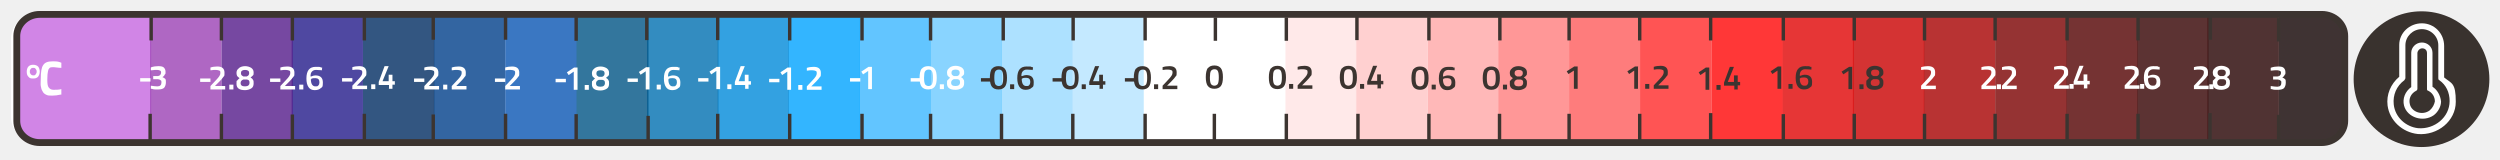
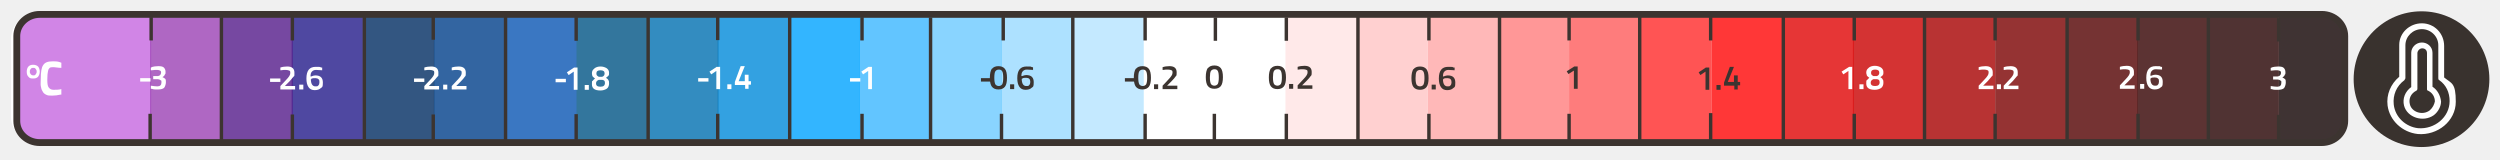
<svg xmlns="http://www.w3.org/2000/svg" id="Livello_1" version="1.1" height="46.4px" width="729.4px" viewBox="0 0 729.4 46.4">
  <defs>
    <style>
      .st0 {
        fill: #ffc4c4;
      }

      .st0, .st1, .st2, .st3, .st4, .st5, .st6, .st7, .st8, .st9, .st10, .st11, .st12, .st13, .st14, .st15, .st16, .st17, .st18, .st19, .st20, .st21, .st22, .st23, .st24, .st25, .st26, .st27, .st28, .st29, .st30, .st31 {
        isolation: isolate;
      }

      .st0, .st1, .st2, .st3, .st4, .st5, .st6, .st7, .st8, .st9, .st10, .st11, .st12, .st13, .st14, .st16, .st17, .st18, .st19, .st20, .st21, .st22, .st23, .st24, .st25, .st26, .st27, .st28, .st29, .st30, .st31 {
        opacity: .8;
      }

      .st1 {
        fill: #b5e4ff;
      }

      .st2 {
        fill: #a60000;
      }

      .st32 {
        fill: #3c3430;
      }

      .st3 {
        fill: #0f0000;
      }

      .st4 {
        fill: #99daff;
      }

      .st5 {
        fill: #006fb0;
      }

      .st33 {
        stroke-width: 2px;
      }

      .st33, .st34, .st35 {
        fill: none;
      }

      .st33, .st35 {
        stroke: #3c3430;
        stroke-miterlimit: 9.8;
      }

      .st6 {
        fill: #231a8a;
      }

      .st7 {
        fill: #300;
      }

      .st8 {
        fill: #520000;
      }

      .st36 {
        fill: #39322e;
      }

      .st37, .st27 {
        fill: #fff;
      }

      .st9 {
        fill: #0955b3;
      }

      .st10 {
        fill: #fe5b5b;
      }

      .st11 {
        fill: #6bc9ff;
      }

      .st12 {
        fill: #7a0000;
      }

      .st13 {
        fill: #ffa6a6;
      }

      .st14 {
        fill: #003e8a;
      }

      .st16 {
        fill: #ff7d7d;
      }

      .st17 {
        fill: #ffe3e3;
      }

      .st18 {
        fill: #0089d9;
      }

      .st19 {
        fill: #ff2929;
      }

      .st20 {
        fill: #c667e0;
      }

      .st21 {
        fill: #3bb7ff;
      }

      .st22 {
        fill: #005485;
      }

      .st23 {
        fill: #541a8a;
      }

      .st24 {
        fill: #ff0505;
      }

      .st25 {
        fill: #002c61;
      }

      .st26 {
        fill: #00a2ff;
      }

      .st28 {
        fill: #c90000;
      }

      .st29 {
        fill: #e00404;
      }

      .st30 {
        fill: #240000;
      }

      .st38 {
        clip-path: url(#clippath);
      }

      .st31 {
        fill: #9b41b4;
      }
    </style>
    <clipPath id="clippath">
      <path class="st34" d="M9.6,41c-4.2-.4-4.6-7.6-4.6-15.4-.4-7.6-.5-21.2,4.5-21.2l670.7.3c6,1.6,4.2,12.1,4.2,18.1s1.9,16.5-4.5,18.2H9.6Z" />
    </clipPath>
  </defs>
  <rect class="st37" x="3.2" y="3.8" width="680.5" height="37.9" rx="7.7" ry="7.7" />
  <g class="st38">
    <g>
      <rect class="st20" x="-13.6" y="-18.2" width="57.7" height="86.4" />
      <rect class="st3" x="664.9" y="-18.2" width="20.8" height="89.4" />
      <rect class="st30" x="644.1" y="-18.2" width="20.8" height="89.4" />
      <rect class="st7" x="623.5" y="-18.2" width="20.8" height="89.4" />
      <rect class="st8" x="602.8" y="-18.2" width="20.8" height="89.4" />
      <rect class="st12" x="582.1" y="-18.2" width="20.8" height="89.4" />
      <rect class="st2" x="561.3" y="-18.2" width="20.8" height="89.4" />
      <rect class="st28" x="540.6" y="-18.2" width="20.8" height="89.4" />
      <rect class="st29" x="520" y="-18.2" width="20.8" height="89.4" />
      <rect class="st24" x="499.3" y="-18.2" width="20.8" height="89.4" />
      <rect class="st19" x="478.5" y="-18.2" width="20.8" height="89.4" />
      <rect class="st10" x="457.8" y="-18.2" width="20.8" height="89.4" />
      <rect class="st16" x="437.1" y="-18.2" width="20.8" height="89.4" />
      <rect class="st13" x="416.5" y="-18.2" width="20.8" height="89.4" />
      <rect class="st0" x="395.6" y="-18.2" width="20.9" height="89.4" />
      <rect class="st17" x="375" y="-18.2" width="20.8" height="89.4" />
      <rect class="st27" x="354.2" y="-18.2" width="20.8" height="89.4" />
      <rect class="st27" x="333.6" y="-18.2" width="20.8" height="89.4" />
      <rect class="st1" x="312.8" y="-18.2" width="20.9" height="89.4" />
      <rect class="st4" x="292.1" y="-18.2" width="20.8" height="89.4" />
      <rect class="st11" x="271.5" y="-18.2" width="20.8" height="89.4" />
      <rect class="st21" x="250.8" y="-18.2" width="20.8" height="89.4" />
      <rect class="st26" x="230.1" y="-18.2" width="20.8" height="89.4" />
      <rect class="st18" x="209.4" y="-18.2" width="20.8" height="89.4" />
      <rect class="st5" x="188.8" y="-18.2" width="20.8" height="89.4" />
      <rect class="st22" x="168.1" y="-18.2" width="21.1" height="89.4" />
      <rect class="st9" x="147.4" y="-18.2" width="20.8" height="89.4" />
      <rect class="st14" x="126.6" y="-18.2" width="20.8" height="89.4" />
      <rect class="st25" x="105.9" y="-18.2" width="20.8" height="89.4" />
      <rect class="st6" x="85.1" y="-17.2" width="20.8" height="89.4" />
      <rect class="st23" x="64.6" y="-18.2" width="20.8" height="89.4" />
      <rect class="st31" x="43.8" y="-18.2" width="20.8" height="89.4" />
    </g>
  </g>
  <circle class="st36" cx="706.5" cy="23.1" r="19.8" />
  <g id="Layer_1">
    <path class="st37" d="M706.6,6.8c-3.6,0-6.6,2.8-6.6,6.3v9.3c-2.5,2.1-3.8,5.2-3.4,8.4.6,4.4,4.3,7.8,8.8,8.3,5.8.5,11.1-3.8,11.1-9.4s-1.2-5.3-3.4-7.1v-9.2c0-3.7-2.9-6.6-6.5-6.6h0ZM714.7,29.5c0,4.7-4.4,8.3-9.2,7.9-3.6-.4-6.7-3.2-7.1-6.9-.3-2.8.8-5.4,3.1-7.1,0-.1.3-.4.3-.6v-9.6c0-2.6,2.2-4.7,4.8-4.7s4.8,2.1,4.8,4.7v9.6c0,.3,0,.4.3.6,2,1.4,3,3.6,3,6.1h0Z" />
    <path class="st37" d="M709.7,25.3v-9.9c0-1.7-1.4-3-3.1-3s-3.1,1.4-3.1,3v10c-1.8,1.3-2.6,3.4-2.1,5.4.9,3.5,5.6,5,8.7,2.8,1.3-1,2.1-2.6,2.1-4-.2-1.8-1.1-3.4-2.5-4.3h0ZM708.9,32.2c-2.1,1.6-5.3.5-5.8-1.8-.4-1.6.3-3.1,1.8-3.9.3-.1.4-.4.4-.6v-10.4c0-.6.6-1.4,1.4-1.4s1.4.5,1.4,1.4v10.4c0,.3,0,.5.4.6,1.2.6,1.9,1.8,1.9,3.1-.2.9-.6,1.8-1.5,2.6h0Z" />
  </g>
  <rect class="st34" x="143.2" y="12.3" width="10.7" height="12.8" />
  <g class="st15">
-     <path class="st37" d="M17.7,27.6c-.9.2-1.7.3-2.5.3s-1.3,0-1.8-.3c-.4-.2-.8-.5-1-1-.3-.4-.4-1-.5-1.5s0-1.3,0-2.2c0-1.9.2-3.2.7-3.9.5-.8,1.4-1.1,2.7-1.1s1.6,0,2.6.4v1.5c-1,0-1.7-.2-2.2-.2s-1,0-1.2.2-.4.4-.5,1c-.1.4-.2,1.2-.2,2.4s.1,1.9.4,2.3c.3.4.7.7,1.4.7s1.5,0,2.3-.2v1.6h-.1Z" />
+     <path class="st37" d="M17.7,27.6c-.9.2-1.7.3-2.5.3s-1.3,0-1.8-.3c-.4-.2-.8-.5-1-1-.3-.4-.4-1-.5-1.5s0-1.3,0-2.2c0-1.9.2-3.2.7-3.9.5-.8,1.4-1.1,2.7-1.1s1.6,0,2.6.4v1.5c-1,0-1.7-.2-2.2-.2s-1,0-1.2.2-.4.4-.5,1c-.1.4-.2,1.2-.2,2.4s.1,1.9.4,2.3c.3.4.7.7,1.4.7s1.5,0,2.3-.2v1.6h-.2Z" />
    <path class="st37" d="M8.3,22.4c-.4-.4-.5-.9-.5-1.5s.2-1.2.5-1.5c.4-.4.8-.5,1.4-.5s1.1.2,1.4.5.5.9.5,1.5-.2,1.1-.5,1.5c-.4.4-.8.5-1.4.5s-1,0-1.4-.5ZM9,20.1c-.2.2-.3.4-.3.8s.1.5.3.8c.2.2.4.3.7.3s.5,0,.7-.3.3-.4.3-.8-.1-.5-.3-.8-.4-.3-.7-.3-.5,0-.7.3Z" />
  </g>
  <line class="st35" x1="44.1" y1="5" x2="44.1" y2="11.8" />
  <line class="st35" x1="43.8" y1="41.7" x2="43.8" y2="33.2" />
  <path class="st33" d="M4.9,35.3V10.5c0-3.4,3-6.3,6.7-6.3h665.8c3.7,0,6.7,2.8,6.7,6.3v24.8c0,3.4-3,6.3-6.7,6.3H11.6c-3.7,0-6.7-2.8-6.7-6.3Z" />
-   <line class="st35" x1="64.6" y1="5" x2="64.6" y2="11.8" />
-   <line class="st35" x1="64.6" y1="41.7" x2="64.6" y2="33.2" />
+   <line class="st35" x1="64.6" y1="5" x2="64.6" y2="41.6" />
  <line class="st35" x1="85.3" y1="5" x2="85.3" y2="11.8" />
  <line class="st35" x1="85.3" y1="41.9" x2="85.3" y2="33.4" />
-   <line class="st35" x1="106.3" y1="5" x2="106.3" y2="11.8" />
-   <line class="st35" x1="106.3" y1="41.7" x2="106.3" y2="33.2" />
+   <line class="st35" x1="106.3" y1="41.7" x2="106.3" y2="4.8" />
  <line class="st35" x1="126.4" y1="4.8" x2="126.4" y2="11.6" />
  <line class="st35" x1="126.4" y1="41.9" x2="126.4" y2="33.4" />
-   <line class="st35" x1="147.5" y1="4.8" x2="147.5" y2="11.6" />
-   <line class="st35" x1="147.5" y1="41.7" x2="147.5" y2="33.2" />
+   <line class="st35" x1="147.5" y1="41.7" x2="147.5" y2="4.8" />
  <line class="st35" x1="168.1" y1="5" x2="168.1" y2="11.9" />
-   <line class="st35" x1="188.7" y1="4.9" x2="188.7" y2="11.7" />
-   <line class="st35" x1="189.1" y1="42.3" x2="189.1" y2="33.8" />
+   <line class="st35" x1="189.1" y1="42.3" x2="189.1" y2="4.5" />
  <line class="st35" x1="168.1" y1="41.8" x2="168.1" y2="33.3" />
  <line class="st35" x1="209.4" y1="4.9" x2="209.4" y2="11.7" />
  <line class="st35" x1="209.4" y1="41.7" x2="209.4" y2="33.2" />
-   <line class="st35" x1="230.4" y1="5" x2="230.4" y2="11.8" />
-   <line class="st35" x1="230.4" y1="41.7" x2="230.4" y2="33.2" />
+   <line class="st35" x1="230.4" y1="41.7" x2="230.4" y2="3.8" />
  <line class="st35" x1="251.5" y1="5" x2="251.5" y2="11.8" />
  <line class="st35" x1="251.5" y1="41.7" x2="251.5" y2="33.2" />
-   <line class="st35" x1="271.5" y1="5" x2="271.5" y2="11.8" />
  <line class="st35" x1="292.7" y1="5" x2="292.7" y2="11.8" />
  <line class="st35" x1="292.2" y1="41.7" x2="292.2" y2="33.2" />
-   <line class="st35" x1="271.5" y1="41.7" x2="271.5" y2="33.2" />
-   <line class="st35" x1="313.1" y1="5" x2="313.1" y2="11.8" />
-   <line class="st35" x1="313" y1="41.7" x2="313" y2="33.2" />
+   <line class="st35" x1="271.5" y1="41.7" x2="271.5" y2="5.1" />
+   <line class="st35" x1="313" y1="41.7" x2="313" y2="5" />
  <line class="st35" x1="334.1" y1="5" x2="334.1" y2="11.8" />
  <line class="st35" x1="334.1" y1="41.7" x2="334.1" y2="33.2" />
  <line class="st35" x1="354.6" y1="5.1" x2="354.6" y2="11.9" />
  <line class="st35" x1="354.3" y1="41.7" x2="354.3" y2="33.2" />
  <line class="st35" x1="375.3" y1="5.1" x2="375.3" y2="11.9" />
-   <line class="st35" x1="395.9" y1="4.9" x2="395.9" y2="11.7" />
-   <line class="st35" x1="396.2" y1="41.7" x2="396.2" y2="33.2" />
+   <line class="st35" x1="396.2" y1="41.7" x2="396.2" y2="4.6" />
  <line class="st35" x1="375.3" y1="41.7" x2="375.3" y2="33.2" />
  <line class="st35" x1="623.8" y1="5" x2="623.8" y2="11.8" />
  <line class="st35" x1="623.8" y1="41.7" x2="623.8" y2="33.2" />
-   <line class="st35" x1="644.9" y1="4.7" x2="644.9" y2="11.6" />
+   <line class="st35" x1="644.3" y1="5.1" x2="644.3" y2="40.8" />
  <line class="st35" x1="664.8" y1="5.3" x2="664.8" y2="12.1" />
  <line class="st35" x1="664.8" y1="42" x2="664.8" y2="33.5" />
-   <line class="st35" x1="644.8" y1="41.5" x2="644.8" y2="33" />
-   <line class="st35" x1="561.5" y1="5" x2="561.5" y2="11.8" />
-   <line class="st35" x1="561.5" y1="41.7" x2="561.5" y2="33.2" />
+   <line class="st35" x1="561.5" y1="41.7" x2="561.5" y2="4.7" />
  <line class="st35" x1="582.1" y1="5" x2="582.1" y2="11.8" />
-   <line class="st35" x1="603.1" y1="5" x2="603.1" y2="11.8" />
-   <line class="st35" x1="603.1" y1="41.7" x2="603.1" y2="33.2" />
+   <line class="st35" x1="603.1" y1="41.7" x2="603.1" y2="5" />
  <line class="st35" x1="582.1" y1="41.7" x2="582.1" y2="33.2" />
  <line class="st35" x1="499.1" y1="5" x2="499.1" y2="11.8" />
  <line class="st35" x1="499.1" y1="41.5" x2="499.1" y2="33" />
-   <line class="st35" x1="520.3" y1="5" x2="520.3" y2="11.8" />
  <line class="st35" x1="541" y1="5" x2="541" y2="11.8" />
  <line class="st35" x1="541" y1="41.7" x2="541" y2="33.2" />
-   <line class="st35" x1="520.3" y1="41.8" x2="520.3" y2="33.3" />
-   <line class="st35" x1="437.6" y1="5" x2="437.6" y2="11.8" />
-   <line class="st35" x1="437.5" y1="41.7" x2="437.5" y2="33.2" />
+   <line class="st35" x1="520.3" y1="41.8" x2="520.3" y2="3.8" />
+   <line class="st35" x1="437.5" y1="41.7" x2="437.5" y2="4.4" />
  <line class="st35" x1="457.8" y1="5" x2="457.8" y2="11.8" />
-   <line class="st35" x1="478.4" y1="5" x2="478.4" y2="11.8" />
-   <line class="st35" x1="478.4" y1="41.7" x2="478.4" y2="33.2" />
+   <line class="st35" x1="478.4" y1="41.7" x2="478.4" y2="4.2" />
  <line class="st35" x1="457.8" y1="41.7" x2="457.8" y2="33.2" />
  <line class="st35" x1="416.9" y1="5" x2="416.9" y2="11.8" />
  <line class="st35" x1="416.9" y1="41.7" x2="416.9" y2="33.2" />
  <g class="st15">
    <g class="st15">
      <path class="st37" d="M40.9,23.8v-1h3v1h-3Z" />
-       <path class="st37" d="M44.2,19.6c.6-.2,1.3-.3,2-.3s1.3.1,1.6.4.5.7.5,1.3,0,.5-.2.7c-.1.2-.2.4-.3.5-.1,0-.2.2-.4.3.4.2.6.3.8.5.2.2.2.5.2,1,0,.7-.2,1.2-.5,1.6-.3.3-.9.5-1.7.5s-.6,0-1,0c-.4,0-.6-.1-.9-.2h-.3c0,0,0-.9,0-.9.7.1,1.4.2,1.9.2.8,0,1.2-.4,1.2-1.1s-.1-.6-.3-.7c-.2-.2-.5-.3-.8-.3h-1.3v-.9h1.3c.2,0,.5-.1.7-.3.2-.2.3-.5.3-.7s0-.5-.3-.6c-.2-.1-.4-.2-.8-.2-.5,0-1.1,0-1.6.1h-.3s0-.8,0-.8Z" />
-     </g>
-   </g>
-   <g class="st15">
-     <g class="st15">
-       <path class="st37" d="M58.4,23.9v-1h3v1h-3Z" />
-     </g>
-     <g class="st15">
-       <path class="st37" d="M65.6,26.1h-4.2v-1l1.6-1.7c.5-.5.8-.9,1-1.2.2-.3.3-.6.3-.9s0-.6-.3-.7-.5-.2-1-.2-.9,0-1.4.1h-.2s0-.8,0-.8c.6-.2,1.3-.3,2-.3,1.4,0,2.1.6,2.1,1.8s-.1.9-.3,1.2-.6.8-1.1,1.3l-1.4,1.4h3v1Z" />
-       <path class="st37" d="M66.9,26.1v-1.4h1.2v1.4h-1.2Z" />
-       <path class="st37" d="M69.8,19.8c.4-.3,1-.5,1.7-.5s1.3.2,1.8.5c.4.3.7.7.7,1.3s0,.7-.2.9-.4.4-.7.6c.3.2.6.4.7.7.2.2.2.5.2,1,0,.7-.2,1.2-.7,1.5s-1.1.5-1.8.5c-1.7,0-2.5-.6-2.5-1.8s0-.8.2-1,.4-.5.7-.7c-.3-.2-.5-.4-.7-.6-.1-.2-.2-.5-.2-.9,0-.6.2-1,.6-1.3ZM70.2,24.2c0,.7.4,1,1.3,1s1.3-.4,1.3-1.1-.3-.8-.8-.9h-1c-.5.2-.8.5-.8,1ZM72.7,21.3c0-.6-.4-.9-1.2-.9s-1.2.3-1.2.9.2.7.7,1h1c.5-.2.7-.5.7-1Z" />
+       <path class="st37" d="M44.2,19.6c.6-.2,1.3-.3,2-.3s1.3.1,1.6.4.5.7.5,1.3,0,.5-.2.7c0,.2-.2.4-.3.5,0,0-.2.2-.4.3.4.2.6.3.8.5s.2.5.2,1-.2,1.2-.5,1.6c-.3.3-.9.5-1.7.5h-1c-.4,0-.6-.1-.9-.2h-.3v-.9c.7.1,1.4.2,1.9.2.8,0,1.2-.4,1.2-1.1s0-.6-.3-.7c-.2-.2-.5-.3-.8-.3h-1.3v-.9h1.3c.2,0,.5-.1.7-.3.2-.2.3-.5.3-.7s0-.5-.3-.6c-.2-.1-.4-.2-.8-.2s-1.1,0-1.6.1h-.3v-.8h.2Z" />
    </g>
  </g>
  <g class="st15">
    <g class="st15">
      <path class="st37" d="M78.8,23.9v-1h3v1h-3Z" />
    </g>
    <g class="st15">
-       <path class="st37" d="M86,26.1h-4.2v-1l1.6-1.7c.5-.5.8-.9,1-1.2.2-.3.3-.6.3-.9s0-.6-.3-.7-.5-.2-1-.2-.9,0-1.4.1h-.2s0-.8,0-.8c.6-.2,1.3-.3,2-.3,1.4,0,2.1.6,2.1,1.8s-.1.9-.3,1.2-.6.8-1.1,1.3l-1.4,1.4h3v1Z" />
+       <path class="st37" d="M86,26.1h-4.2v-1l1.6-1.7c.5-.5.8-.9,1-1.2.2-.3.3-.6.3-.9s0-.6-.3-.7-.5-.2-1-.2-.9,0-1.4.1h-.2v-.8c.6-.2,1.3-.3,2-.3,1.4,0,2.1.6,2.1,1.8s0,.9-.3,1.2-.6.8-1.1,1.3l-1.4,1.4h3v1h0Z" />
      <path class="st37" d="M87.3,26.1v-1.4h1.2v1.4h-1.2Z" />
-       <path class="st37" d="M94,20.5c-.6,0-1.2-.1-1.8-.1s-.9.2-1.2.5c-.3.3-.4.8-.4,1.4h.2c.5-.2.9-.3,1.2-.3,1.5,0,2.2.7,2.2,2.1s-.2,1.3-.6,1.6c-.4.4-1,.6-1.8.6s-1.4-.3-1.8-.9c-.4-.6-.6-1.4-.6-2.5,0-2.3.9-3.4,2.7-3.4s1,0,1.6.2h.3c0,0-.1.9-.1.9ZM90.9,23.1h-.2c0,1.4.5,2.1,1.3,2.1s.7-.1.9-.3c.2-.2.3-.5.3-.9s-.1-.7-.3-.9c-.2-.2-.5-.3-.9-.3s-.8,0-1.2.2Z" />
-     </g>
-   </g>
-   <g class="st15">
-     <g class="st15">
-       <path class="st37" d="M99.8,23.8v-1h3v1h-3Z" />
-     </g>
-     <g class="st15">
-       <path class="st37" d="M107,26h-4.2v-1l1.6-1.7c.5-.5.8-.9,1-1.2.2-.3.3-.6.3-.9s0-.6-.3-.7-.5-.2-1-.2-.9,0-1.4.1h-.2s0-.8,0-.8c.6-.2,1.3-.3,2-.3,1.4,0,2.1.6,2.1,1.8s-.1.9-.3,1.2-.6.8-1.1,1.3l-1.4,1.4h3v1Z" />
-       <path class="st37" d="M108.3,26v-1.4h1.2v1.4h-1.2Z" />
-       <path class="st37" d="M113.5,26v-1.2h-3v-.9l1.7-4.6h1.2l-1.8,4.4h1.8v-1.9h1.1v1.9h.7v1h-.7v1.2h-1.1Z" />
+       <path class="st37" d="M94,20.5c-.6,0-1.2-.1-1.8-.1s-.9.2-1.2.5c-.3.3-.4.8-.4,1.4h.2c.5-.2.9-.3,1.2-.3,1.5,0,2.2.7,2.2,2.1s-.2,1.3-.6,1.6c-.4.4-1,.6-1.8.6s-1.4-.3-1.8-.9-.6-1.4-.6-2.5c0-2.3.9-3.4,2.7-3.4s1,0,1.6.2h.3v.9c0,0,0-.1,0-.1ZM90.9,23.1h-.2c0,1.4.5,2.1,1.3,2.1s.7-.1.9-.3c.2-.2.3-.5.3-.9s0-.7-.3-.9c-.2-.2-.5-.3-.9-.3s-.8,0-1.2.2h0Z" />
    </g>
  </g>
  <g class="st15">
    <g class="st15">
      <path class="st37" d="M120.8,23.9v-1h3v1h-3Z" />
    </g>
    <g class="st15">
-       <path class="st37" d="M128,26.1h-4.2v-1l1.6-1.7c.5-.5.8-.9,1-1.2.2-.3.3-.6.3-.9s0-.6-.3-.7-.5-.2-1-.2-.9,0-1.4.1h-.2s0-.8,0-.8c.6-.2,1.3-.3,2-.3,1.4,0,2.1.6,2.1,1.8s-.1.9-.3,1.2-.6.8-1.1,1.3l-1.4,1.4h3v1Z" />
+       <path class="st37" d="M128,26.1h-4.2v-1l1.6-1.7c.5-.5.8-.9,1-1.2.2-.3.3-.6.3-.9s0-.6-.3-.7-.5-.2-1-.2-.9,0-1.4.1h-.2v-.8c.6-.2,1.3-.3,2-.3,1.4,0,2.1.6,2.1,1.8s0,.9-.3,1.2-.6.8-1.1,1.3l-1.4,1.4h3v1h-.1Z" />
      <path class="st37" d="M129.3,26.1v-1.4h1.2v1.4h-1.2Z" />
-       <path class="st37" d="M136,26.1h-4.2v-1l1.6-1.7c.5-.5.8-.9,1-1.2.2-.3.3-.6.3-.9s0-.6-.3-.7-.5-.2-1-.2-.9,0-1.4.1h-.2s0-.8,0-.8c.6-.2,1.3-.3,2-.3,1.4,0,2.1.6,2.1,1.8s-.1.9-.3,1.2-.6.8-1.1,1.3l-1.4,1.4h3v1Z" />
-     </g>
-   </g>
-   <g class="st15">
-     <g class="st15">
-       <path class="st37" d="M144.4,23.9v-1h3v1h-3Z" />
-     </g>
-     <g class="st15">
-       <path class="st37" d="M151.6,26.1h-4.2v-1l1.6-1.7c.5-.5.8-.9,1-1.2.2-.3.3-.6.3-.9s0-.6-.3-.7-.5-.2-1-.2-.9,0-1.4.1h-.2s0-.8,0-.8c.6-.2,1.3-.3,2-.3,1.4,0,2.1.6,2.1,1.8s-.1.9-.3,1.2-.6.8-1.1,1.3l-1.4,1.4h3v1Z" />
+       <path class="st37" d="M136,26.1h-4.2v-1l1.6-1.7c.5-.5.8-.9,1-1.2.2-.3.3-.6.3-.9s0-.6-.3-.7-.5-.2-1-.2-.9,0-1.4.1h-.2v-.8c.6-.2,1.3-.3,2-.3,1.4,0,2.1.6,2.1,1.8s-.1.9-.3,1.2-.6.8-1.1,1.3l-1.4,1.4h3v1h-.1Z" />
    </g>
  </g>
  <g class="st15">
    <g class="st15">
      <path class="st37" d="M162.1,24v-1h3v1h-3Z" />
    </g>
    <g class="st15">
      <path class="st37" d="M168.5,19.6v6.6h-1.1v-5.3l-1.5,1-.5-.8,2.1-1.4h1Z" />
      <path class="st37" d="M170.6,26.2v-1.4h1.2v1.4h-1.2Z" />
-       <path class="st37" d="M173.5,19.9c.4-.3,1-.5,1.7-.5s1.3.2,1.8.5c.4.3.7.7.7,1.3s0,.7-.2.9-.4.4-.7.6c.3.2.6.4.7.7.2.2.2.5.2,1,0,.7-.2,1.2-.7,1.5s-1.1.5-1.8.5c-1.7,0-2.5-.6-2.5-1.8s0-.8.2-1,.4-.5.7-.7c-.3-.2-.5-.4-.7-.6-.1-.2-.2-.5-.2-.9,0-.6.2-1,.6-1.3ZM173.9,24.3c0,.7.4,1,1.3,1s1.3-.4,1.3-1.1-.3-.8-.8-.9h-1c-.5.2-.8.5-.8,1ZM176.4,21.4c0-.6-.4-.9-1.2-.9s-1.2.3-1.2.9.2.7.7,1h1c.5-.2.7-.5.7-1Z" />
-     </g>
-   </g>
-   <g class="st15">
-     <g class="st15">
-       <path class="st37" d="M183.1,23.9v-1h3v1h-3Z" />
-     </g>
-     <g class="st15">
-       <path class="st37" d="M189.5,19.5v6.6h-1.1v-5.3l-1.5,1-.5-.8,2.1-1.4h1Z" />
-       <path class="st37" d="M191.6,26.1v-1.4h1.2v1.4h-1.2Z" />
-       <path class="st37" d="M198.3,20.5c-.6,0-1.2-.1-1.8-.1s-.9.2-1.2.5c-.3.3-.4.8-.4,1.4h.2c.5-.2.9-.3,1.2-.3,1.5,0,2.2.7,2.2,2.1s-.2,1.3-.6,1.6c-.4.4-1,.6-1.8.6s-1.4-.3-1.8-.9c-.4-.6-.6-1.4-.6-2.5,0-2.3.9-3.4,2.7-3.4s1,0,1.6.2h.3c0,0-.1.9-.1.9ZM195.2,23.1h-.2c0,1.4.5,2.1,1.3,2.1s.7-.1.9-.3c.2-.2.3-.5.3-.9s-.1-.7-.3-.9c-.2-.2-.5-.3-.9-.3s-.8,0-1.2.2Z" />
+       <path class="st37" d="M173.5,19.9c.4-.3,1-.5,1.7-.5s1.3.2,1.8.5c.4.3.7.7.7,1.3s0,.7-.2.9-.4.4-.7.6c.3.2.6.4.7.7.2.2.2.5.2,1s-.2,1.2-.7,1.5-1.1.5-1.8.5c-1.7,0-2.5-.6-2.5-1.8s0-.8.2-1,.4-.5.7-.7c-.3-.2-.5-.4-.7-.6-.1-.2-.2-.5-.2-.9,0-.6.2-1,.6-1.3l.2-.2ZM173.9,24.3c0,.7.4,1,1.3,1s1.3-.4,1.3-1.1-.3-.8-.8-.9h-1c-.5.2-.8.5-.8,1ZM176.4,21.4c0-.6-.4-.9-1.2-.9s-1.2.3-1.2.9.2.7.7,1h1c.5-.2.7-.5.7-1Z" />
    </g>
  </g>
  <g class="st15">
    <g class="st15">
      <path class="st37" d="M203.7,23.8v-1h3v1h-3Z" />
    </g>
    <g class="st15">
      <path class="st37" d="M210.1,19.4v6.6h-1.1v-5.3l-1.5,1-.5-.8,2.1-1.4h1Z" />
      <path class="st37" d="M212.2,26v-1.4h1.2v1.4h-1.2Z" />
-       <path class="st37" d="M217.4,26v-1.2h-3v-.9l1.7-4.6h1.2l-1.8,4.4h1.8v-1.9h1.1v1.9h.7v1h-.7v1.2h-1.1Z" />
-     </g>
-   </g>
-   <g class="st15">
-     <g class="st15">
-       <path class="st37" d="M224.4,24v-1h3v1h-3Z" />
-     </g>
-     <g class="st15">
-       <path class="st37" d="M230.8,19.6v6.6h-1.1v-5.3l-1.5,1-.5-.8,2.1-1.4h1Z" />
-       <path class="st37" d="M232.9,26.2v-1.4h1.2v1.4h-1.2Z" />
-       <path class="st37" d="M239.6,26.2h-4.2v-1l1.6-1.7c.5-.5.8-.9,1-1.2.2-.3.3-.6.3-.9s0-.6-.3-.7-.5-.2-1-.2-.9,0-1.4.1h-.2s0-.8,0-.8c.6-.2,1.3-.3,2-.3,1.4,0,2.1.6,2.1,1.8s-.1.9-.3,1.2-.6.8-1.1,1.3l-1.4,1.4h3v1Z" />
+       <path class="st37" d="M217.4,26v-1.2h-3v-.9l1.7-4.6h1.2l-1.8,4.4h1.8v-1.9h1.1v1.9h.7v1h-.7v1.2h-1.1.1Z" />
    </g>
  </g>
  <g class="st15">
    <g class="st15">
      <path class="st37" d="M248,23.8v-1h3v1h-3Z" />
    </g>
    <g class="st15">
      <path class="st37" d="M254.4,19.4v6.6h-1.1v-5.3l-1.5,1-.5-.8,2.1-1.4h1Z" />
    </g>
  </g>
  <g class="st15">
    <g class="st15">
-       <path class="st37" d="M265.7,23.8v-1h3v1h-3Z" />
-     </g>
-     <g class="st15">
-       <path class="st37" d="M268.9,20.1c.4-.5,1-.8,1.9-.8s1.5.3,1.9.8.6,1.4.6,2.6-.2,2.1-.6,2.6c-.4.5-1,.8-1.9.8s-1.5-.3-1.9-.8c-.4-.5-.6-1.4-.6-2.6s.2-2.1.6-2.7ZM271.9,20.8c-.2-.4-.6-.5-1-.5s-.8.2-1,.5-.3,1-.3,1.9.1,1.5.3,1.9c.2.3.6.5,1,.5s.8-.2,1-.5c.2-.4.3-1,.3-1.9s-.1-1.6-.3-1.9Z" />
-       <path class="st37" d="M274.2,26v-1.4h1.2v1.4h-1.2Z" />
-       <path class="st37" d="M277.1,19.7c.4-.3,1-.5,1.7-.5s1.3.2,1.8.5c.4.3.7.7.7,1.3s0,.7-.2.9-.4.4-.7.6c.3.2.6.4.7.7.2.2.2.5.2,1,0,.7-.2,1.2-.7,1.5s-1.1.5-1.8.5c-1.7,0-2.5-.6-2.5-1.8s0-.8.2-1,.4-.5.7-.7c-.3-.2-.5-.4-.7-.6-.1-.2-.2-.5-.2-.9,0-.6.2-1,.6-1.3ZM277.5,24.1c0,.7.4,1,1.3,1s1.3-.4,1.3-1.1-.3-.8-.8-.9h-1c-.5.2-.8.5-.8,1ZM280,21.2c0-.6-.4-.9-1.2-.9s-1.2.3-1.2.9.2.7.7,1h1c.5-.2.7-.5.7-1Z" />
-     </g>
-   </g>
-   <g class="st15">
-     <g class="st15">
      <path class="st32" d="M286.2,23.8v-1h3v1h-3Z" />
    </g>
    <g class="st15">
-       <path class="st32" d="M289.4,20.1c.4-.5,1-.8,1.9-.8s1.5.3,1.9.8.6,1.4.6,2.6-.2,2.1-.6,2.6c-.4.5-1,.8-1.9.8s-1.5-.3-1.9-.8c-.4-.5-.6-1.4-.6-2.6s.2-2.1.6-2.7ZM292.4,20.8c-.2-.4-.6-.5-1-.5s-.8.2-1,.5-.3,1-.3,1.9.1,1.5.3,1.9c.2.3.6.5,1,.5s.8-.2,1-.5c.2-.4.3-1,.3-1.9s-.1-1.6-.3-1.9Z" />
+       <path class="st32" d="M289.4,20.1c.4-.5,1-.8,1.9-.8s1.5.3,1.9.8.6,1.4.6,2.6-.2,2.1-.6,2.6-1,.8-1.9.8-1.5-.3-1.9-.8-.6-1.4-.6-2.6.2-2.1.6-2.7h0ZM292.4,20.8c-.2-.4-.6-.5-1-.5s-.8.2-1,.5-.3,1-.3,1.9.1,1.5.3,1.9c.2.3.6.5,1,.5s.8-.2,1-.5c.2-.4.3-1,.3-1.9s-.1-1.6-.3-1.9Z" />
      <path class="st32" d="M294.7,26v-1.4h1.2v1.4h-1.2Z" />
-       <path class="st32" d="M301.4,20.4c-.6,0-1.2-.1-1.8-.1s-.9.2-1.2.5c-.3.3-.4.8-.4,1.4h.2c.5-.2.9-.3,1.2-.3,1.5,0,2.2.7,2.2,2.1s-.2,1.3-.6,1.6c-.4.4-1,.6-1.8.6s-1.4-.3-1.8-.9c-.4-.6-.6-1.4-.6-2.5,0-2.3.9-3.4,2.7-3.4s1,0,1.6.2h.3c0,0-.1.9-.1.9ZM298.3,23h-.2c0,1.4.5,2.1,1.3,2.1s.7-.1.9-.3c.2-.2.3-.5.3-.9s-.1-.7-.3-.9c-.2-.2-.5-.3-.9-.3s-.8,0-1.2.2Z" />
-     </g>
-   </g>
-   <g class="st15">
-     <g class="st15">
-       <path class="st32" d="M307.1,23.8v-1h3v1h-3Z" />
-     </g>
-     <g class="st15">
-       <path class="st32" d="M310.3,20.1c.4-.5,1-.8,1.9-.8s1.5.3,1.9.8.6,1.4.6,2.6-.2,2.1-.6,2.6c-.4.5-1,.8-1.9.8s-1.5-.3-1.9-.8c-.4-.5-.6-1.4-.6-2.6s.2-2.1.6-2.7ZM313.3,20.8c-.2-.4-.6-.5-1-.5s-.8.2-1,.5-.3,1-.3,1.9.1,1.5.3,1.9c.2.3.6.5,1,.5s.8-.2,1-.5c.2-.4.3-1,.3-1.9s-.1-1.6-.3-1.9Z" />
-       <path class="st32" d="M315.6,26v-1.4h1.2v1.4h-1.2Z" />
-       <path class="st32" d="M320.8,26v-1.2h-3v-.9l1.7-4.6h1.2l-1.8,4.4h1.8v-1.9h1.1v1.9h.7v1h-.7v1.2h-1.1Z" />
+       <path class="st32" d="M301.4,20.4c-.6,0-1.2-.1-1.8-.1s-.9.2-1.2.5c-.3.3-.4.8-.4,1.4h.2c.5-.2.9-.3,1.2-.3,1.5,0,2.2.7,2.2,2.1s-.2,1.3-.6,1.6c-.4.4-1,.6-1.8.6s-1.4-.3-1.8-.9-.6-1.4-.6-2.5c0-2.3.9-3.4,2.7-3.4s1,0,1.6.2h.3v.9c-.1,0,0-.1,0-.1ZM298.3,23h-.2c0,1.4.5,2.1,1.3,2.1s.7-.1.9-.3c.2-.2.3-.5.3-.9s-.1-.7-.3-.9c-.2-.2-.5-.3-.9-.3s-.8,0-1.2.2h.1Z" />
    </g>
  </g>
  <g class="st15">
    <g class="st15">
      <path class="st32" d="M328.2,23.8v-1h3v1h-3Z" />
    </g>
    <g class="st15">
-       <path class="st32" d="M331.4,20.1c.4-.5,1-.8,1.9-.8s1.5.3,1.9.8.6,1.4.6,2.6-.2,2.1-.6,2.6c-.4.5-1,.8-1.9.8s-1.5-.3-1.9-.8c-.4-.5-.6-1.4-.6-2.6s.2-2.1.6-2.7ZM334.4,20.8c-.2-.4-.6-.5-1-.5s-.8.2-1,.5-.3,1-.3,1.9.1,1.5.3,1.9c.2.3.6.5,1,.5s.8-.2,1-.5c.2-.4.3-1,.3-1.9s-.1-1.6-.3-1.9Z" />
+       <path class="st32" d="M331.4,20.1c.4-.5,1-.8,1.9-.8s1.5.3,1.9.8.6,1.4.6,2.6-.2,2.1-.6,2.6-1,.8-1.9.8-1.5-.3-1.9-.8-.6-1.4-.6-2.6.2-2.1.6-2.7h0ZM334.4,20.8c-.2-.4-.6-.5-1-.5s-.8.2-1,.5-.3,1-.3,1.9.1,1.5.3,1.9c.2.3.6.5,1,.5s.8-.2,1-.5c.2-.4.3-1,.3-1.9s-.1-1.6-.3-1.9Z" />
      <path class="st32" d="M336.7,26v-1.4h1.2v1.4h-1.2Z" />
-       <path class="st32" d="M343.4,26h-4.2v-1l1.6-1.7c.5-.5.8-.9,1-1.2.2-.3.3-.6.3-.9s0-.6-.3-.7-.5-.2-1-.2-.9,0-1.4.1h-.2s0-.8,0-.8c.6-.2,1.3-.3,2-.3,1.4,0,2.1.6,2.1,1.8s-.1.9-.3,1.2-.6.8-1.1,1.3l-1.4,1.4h3v1Z" />
-     </g>
-   </g>
-   <g class="st15">
-     <g class="st15">
-       <path class="st32" d="M370.8,20c.4-.5,1-.8,1.9-.8s1.5.3,1.9.8c.4.5.6,1.4.6,2.6s-.2,2.1-.6,2.6c-.4.5-1,.8-1.9.8s-1.5-.3-1.9-.8c-.4-.5-.6-1.4-.6-2.6s.2-2.1.6-2.7ZM373.7,20.7c-.2-.4-.5-.5-1-.5s-.8.2-1,.5-.3,1-.3,1.9.1,1.5.3,1.9c.2.3.6.5,1,.5s.8-.2,1-.5c.2-.4.3-1,.3-1.9s-.1-1.6-.3-1.9Z" />
+       <path class="st32" d="M343.4,26h-4.2v-1l1.6-1.7c.5-.5.8-.9,1-1.2.2-.3.3-.6.3-.9s0-.6-.3-.7-.5-.2-1-.2-.9,0-1.4.1h-.2v-.8c.6-.2,1.3-.3,2-.3,1.4,0,2.1.6,2.1,1.8s-.1.9-.3,1.2-.6.8-1.1,1.3l-1.4,1.4h3v1h-.1Z" />
+     </g>
+   </g>
+   <g class="st15">
+     <g class="st15">
+       <path class="st32" d="M370.8,20c.4-.5,1-.8,1.9-.8s1.5.3,1.9.8.6,1.4.6,2.6-.2,2.1-.6,2.6-1,.8-1.9.8-1.5-.3-1.9-.8-.6-1.4-.6-2.6.2-2.1.6-2.7h0ZM373.7,20.7c-.2-.4-.5-.5-1-.5s-.8.2-1,.5-.3,1-.3,1.9.1,1.5.3,1.9c.2.3.6.5,1,.5s.8-.2,1-.5c.2-.4.3-1,.3-1.9s-.1-1.6-.3-1.9Z" />
      <path class="st32" d="M376.1,25.9v-1.4h1.2v1.4h-1.2Z" />
-       <path class="st32" d="M382.8,25.9h-4.2v-1l1.6-1.7c.5-.5.8-.9,1-1.2.2-.3.3-.6.3-.9s0-.6-.3-.7-.5-.2-1-.2-.9,0-1.4.1h-.2s0-.8,0-.8c.6-.2,1.3-.3,2-.3,1.4,0,2.1.6,2.1,1.8s-.1.9-.3,1.2-.6.8-1.1,1.3l-1.4,1.4h3v1Z" />
-     </g>
-   </g>
-   <g class="st15">
-     <g class="st15">
-       <path class="st32" d="M391.5,20c.4-.5,1-.8,1.9-.8s1.5.3,1.9.8c.4.5.6,1.4.6,2.6s-.2,2.1-.6,2.6c-.4.5-1,.8-1.9.8s-1.5-.3-1.9-.8c-.4-.5-.6-1.4-.6-2.6s.2-2.1.6-2.7ZM394.4,20.7c-.2-.4-.5-.5-1-.5s-.8.2-1,.5-.3,1-.3,1.9.1,1.5.3,1.9c.2.3.6.5,1,.5s.8-.2,1-.5c.2-.4.3-1,.3-1.9s-.1-1.6-.3-1.9Z" />
-       <path class="st32" d="M396.8,25.9v-1.4h1.2v1.4h-1.2Z" />
-       <path class="st32" d="M401.9,25.9v-1.2h-3v-.9l1.7-4.6h1.2l-1.8,4.4h1.8v-1.9h1.1v1.9h.7v1h-.7v1.2h-1.1Z" />
-     </g>
-   </g>
-   <g class="st15">
-     <g class="st15">
-       <path class="st32" d="M412.4,20.2c.4-.5,1-.8,1.9-.8s1.5.3,1.9.8c.4.5.6,1.4.6,2.6s-.2,2.1-.6,2.6c-.4.5-1,.8-1.9.8s-1.5-.3-1.9-.8c-.4-.5-.6-1.4-.6-2.6s.2-2.1.6-2.7ZM415.3,20.9c-.2-.4-.6-.5-1-.5s-.8.2-1,.5-.3,1-.3,1.9.1,1.5.3,1.9c.2.3.6.5,1,.5s.8-.2,1-.5c.2-.4.3-1,.3-1.9s-.1-1.6-.3-1.9Z" />
+       <path class="st32" d="M382.8,25.9h-4.2v-1l1.6-1.7c.5-.5.8-.9,1-1.2.2-.3.3-.6.3-.9s0-.6-.3-.7-.5-.2-1-.2-.9,0-1.4.1h-.2v-.8c.6-.2,1.3-.3,2-.3,1.4,0,2.1.6,2.1,1.8s-.1.9-.3,1.2-.6.8-1.1,1.3l-1.4,1.4h3v1h-.1Z" />
+     </g>
+   </g>
+   <g class="st15">
+     <g class="st15">
+       <path class="st32" d="M412.4,20.2c.4-.5,1-.8,1.9-.8s1.5.3,1.9.8.6,1.4.6,2.6-.2,2.1-.6,2.6-1,.8-1.9.8-1.5-.3-1.9-.8-.6-1.4-.6-2.6.2-2.1.6-2.7h0ZM415.3,20.9c-.2-.4-.6-.5-1-.5s-.8.2-1,.5-.3,1-.3,1.9.1,1.5.3,1.9c.2.3.6.5,1,.5s.8-.2,1-.5c.2-.4.3-1,.3-1.9s-.1-1.6-.3-1.9Z" />
      <path class="st32" d="M417.7,26.1v-1.4h1.2v1.4h-1.2Z" />
-       <path class="st32" d="M424.4,20.5c-.6,0-1.2-.1-1.8-.1s-.9.2-1.2.5c-.3.3-.4.8-.4,1.4h.2c.5-.2.9-.3,1.2-.3,1.5,0,2.2.7,2.2,2.1s-.2,1.3-.6,1.6c-.4.4-1,.6-1.8.6s-1.4-.3-1.8-.9c-.4-.6-.6-1.4-.6-2.5,0-2.3.9-3.4,2.7-3.4s1,0,1.6.2h.3c0,0,0,.9,0,.9ZM421.2,23.1h-.2c0,1.4.5,2.1,1.3,2.1s.7-.1.9-.3c.2-.2.3-.5.3-.9s-.1-.7-.3-.9c-.2-.2-.5-.3-.9-.3s-.8,0-1.2.2Z" />
-     </g>
-   </g>
-   <g class="st15">
-     <g class="st15">
-       <path class="st32" d="M433.2,20.2c.4-.5,1-.8,1.9-.8s1.5.3,1.9.8c.4.5.6,1.4.6,2.6s-.2,2.1-.6,2.6c-.4.5-1,.8-1.9.8s-1.5-.3-1.9-.8c-.4-.5-.6-1.4-.6-2.6s.2-2.1.6-2.7ZM436.1,20.9c-.2-.4-.5-.5-1-.5s-.8.2-1,.5-.3,1-.3,1.9.1,1.5.3,1.9c.2.3.6.5,1,.5s.8-.2,1-.5c.2-.4.3-1,.3-1.9s-.1-1.6-.3-1.9Z" />
-       <path class="st32" d="M438.5,26.1v-1.4h1.2v1.4h-1.2Z" />
-       <path class="st32" d="M441.3,19.8c.4-.3,1-.5,1.7-.5s1.3.2,1.8.5c.4.3.7.7.7,1.3s0,.7-.2.9c-.1.2-.4.4-.7.6.3.2.6.4.7.7.2.2.2.5.2,1,0,.7-.2,1.2-.7,1.5s-1.1.5-1.8.5c-1.7,0-2.5-.6-2.5-1.8s0-.8.2-1,.4-.5.7-.7c-.3-.2-.5-.4-.7-.6-.1-.2-.2-.5-.2-.9,0-.6.2-1,.6-1.3ZM441.8,24.2c0,.7.4,1,1.3,1s1.3-.4,1.3-1.1-.3-.8-.8-.9h-1c-.5.2-.8.5-.8,1ZM444.3,21.3c0-.6-.4-.9-1.2-.9s-1.2.3-1.2.9.2.7.7,1h1c.5-.2.7-.5.7-1Z" />
+       <path class="st32" d="M424.4,20.5c-.6,0-1.2-.1-1.8-.1s-.9.2-1.2.5c-.3.3-.4.8-.4,1.4h.2c.5-.2.9-.3,1.2-.3,1.5,0,2.2.7,2.2,2.1s-.2,1.3-.6,1.6c-.4.4-1,.6-1.8.6s-1.4-.3-1.8-.9-.6-1.4-.6-2.5c0-2.3.9-3.4,2.7-3.4s1,0,1.6.2h.3v.9h0ZM421.2,23.1h-.2c0,1.4.5,2.1,1.3,2.1s.7-.1.9-.3c.2-.2.3-.5.3-.9s-.1-.7-.3-.9c-.2-.2-.5-.3-.9-.3s-.8,0-1.2.2h.1Z" />
    </g>
  </g>
  <g class="st15">
    <g class="st15">
      <path class="st32" d="M460.3,19.3v6.6h-1.1v-5.3l-1.6,1-.5-.8,2.2-1.4h1Z" />
-     </g>
-   </g>
-   <g class="st15">
-     <g class="st15">
-       <path class="st32" d="M477.9,19.3v6.6h-1.1v-5.3l-1.5,1-.5-.8,2.2-1.4h1Z" />
-       <path class="st32" d="M480,25.9v-1.4h1.2v1.4h-1.2Z" />
-       <path class="st32" d="M486.7,25.9h-4.2v-1l1.6-1.7c.5-.5.8-.9,1-1.2.2-.3.3-.6.3-.9s0-.6-.3-.7-.5-.2-1-.2-.9,0-1.4.1h-.2s0-.8,0-.8c.6-.2,1.3-.3,2-.3,1.4,0,2.1.6,2.1,1.8s-.1.9-.3,1.2-.6.8-1.1,1.3l-1.4,1.4h3v1Z" />
    </g>
  </g>
  <g class="st15">
    <g class="st15">
      <path class="st32" d="M498.7,19.6v6.6h-1.1v-5.3l-1.5,1-.5-.8,2.1-1.4h1Z" />
      <path class="st32" d="M500.8,26.2v-1.4h1.2v1.4h-1.2Z" />
-       <path class="st32" d="M506,26.2v-1.2h-3v-.9l1.7-4.6h1.2l-1.8,4.4h1.8v-1.9h1.1v1.9h.7v1h-.7v1.2h-1.1Z" />
-     </g>
-   </g>
-   <g class="st15">
-     <g class="st15">
-       <path class="st32" d="M519.7,19.3v6.6h-1.1v-5.3l-1.5,1-.5-.8,2.1-1.4h1Z" />
-       <path class="st32" d="M521.8,25.9v-1.4h1.2v1.4h-1.2Z" />
-       <path class="st32" d="M528.5,20.3c-.6,0-1.2-.1-1.8-.1s-.9.2-1.2.5c-.3.3-.4.8-.4,1.4h.2c.5-.2.9-.3,1.2-.3,1.5,0,2.2.7,2.2,2.1s-.2,1.3-.6,1.6c-.4.4-1,.6-1.8.6s-1.4-.3-1.8-.9c-.4-.6-.6-1.4-.6-2.5,0-2.3.9-3.4,2.7-3.4s1,0,1.6.2h.3c0,0,0,.9,0,.9ZM525.3,22.9h-.2c0,1.4.5,2.1,1.3,2.1s.7-.1.9-.3c.2-.2.3-.5.3-.9s-.1-.7-.3-.9c-.2-.2-.5-.3-.9-.3s-.8,0-1.2.2Z" />
-     </g>
-   </g>
-   <g class="st15">
-     <g class="st15">
-       <path class="st32" d="M540.4,19.4v6.6h-1.1v-5.3l-1.5,1-.5-.8,2.2-1.4h1Z" />
-       <path class="st32" d="M542.5,26v-1.4h1.2v1.4h-1.2Z" />
-       <path class="st32" d="M545.3,19.7c.4-.3,1-.5,1.7-.5s1.3.2,1.8.5c.4.3.7.7.7,1.3s0,.7-.2.9c-.1.2-.4.4-.7.6.3.2.6.4.7.7.2.2.2.5.2,1,0,.7-.2,1.2-.7,1.5s-1.1.5-1.8.5c-1.7,0-2.5-.6-2.5-1.8s0-.8.2-1,.4-.5.7-.7c-.3-.2-.5-.4-.7-.6-.1-.2-.2-.5-.2-.9,0-.6.2-1,.6-1.3ZM545.8,24.1c0,.7.4,1,1.3,1s1.3-.4,1.3-1.1-.3-.8-.8-.9h-1c-.5.2-.8.5-.8,1ZM548.3,21.2c0-.6-.4-.9-1.2-.9s-1.2.3-1.2.9.2.7.7,1h1c.5-.2.7-.5.7-1Z" />
-     </g>
-   </g>
-   <g class="st15">
-     <g class="st15">
-       <path class="st37" d="M564.7,26h-4.2v-1l1.6-1.7c.5-.5.8-.9,1-1.2.2-.3.3-.6.3-.9s0-.6-.3-.7-.5-.2-1-.2-.9,0-1.4.1h-.2s0-.8,0-.8c.6-.2,1.3-.3,2-.3,1.4,0,2.1.6,2.1,1.8s-.1.9-.3,1.2-.6.8-1.1,1.3l-1.4,1.4h3v1Z" />
-     </g>
-   </g>
-   <g class="st15">
-     <g class="st15">
-       <path class="st37" d="M582.3,26h-4.2v-1l1.6-1.7c.5-.5.8-.9,1-1.2.2-.3.3-.6.3-.9s0-.6-.3-.7-.5-.2-1-.2-.9,0-1.4.1h-.2s0-.8,0-.8c.6-.2,1.3-.3,2-.3,1.4,0,2.1.6,2.1,1.8s-.1.9-.3,1.2-.6.8-1.1,1.3l-1.4,1.4h3v1Z" />
+       <path class="st32" d="M506,26.2v-1.2h-3v-.9l1.7-4.6h1.2l-1.8,4.4h1.8v-1.9h1.1v1.9h.7v1h-.7v1.2h-1.1,0Z" />
+     </g>
+   </g>
+   <g class="st15">
+     <g class="st15">
+       <path class="st37" d="M540.4,19.4v6.6h-1.1v-5.3l-1.5,1-.5-.8,2.2-1.4h1-.1Z" />
+       <path class="st37" d="M542.5,26v-1.4h1.2v1.4h-1.2Z" />
+       <path class="st37" d="M545.3,19.7c.4-.3,1-.5,1.7-.5s1.3.2,1.8.5c.4.3.7.7.7,1.3s0,.7-.2.9c0,.2-.4.4-.7.6.3.2.6.4.7.7.2.2.2.5.2,1s-.2,1.2-.7,1.5-1.1.5-1.8.5c-1.7,0-2.5-.6-2.5-1.8s0-.8.2-1,.4-.5.7-.7c-.3-.2-.5-.4-.7-.6,0-.2-.2-.5-.2-.9,0-.6.2-1,.6-1.3l.2-.2ZM545.8,24.1c0,.7.4,1,1.3,1s1.3-.4,1.3-1.1-.3-.8-.8-.9h-1c-.5.2-.8.5-.8,1ZM548.3,21.2c0-.6-.4-.9-1.2-.9s-1.2.3-1.2.9.2.7.7,1h1c.5-.2.7-.5.7-1Z" />
+     </g>
+   </g>
+   <g class="st15">
+     <g class="st15">
+       <path class="st37" d="M581.5,26h-4.2v-1l1.6-1.7c.5-.5.8-.9,1-1.2.2-.3.3-.6.3-.9s0-.6-.3-.7-.5-.2-1-.2-.9,0-1.4.1h-.2v-.8c.6-.2,1.3-.3,2-.3,1.4,0,2.1.6,2.1,1.8s0,.9-.3,1.2-.6.8-1.1,1.3l-1.4,1.4h3v1h0Z" />
      <path class="st37" d="M582.6,26v-1.4h1.2v1.4h-1.2Z" />
-       <path class="st37" d="M588.3,26h-4.2v-1l1.6-1.7c.5-.5.8-.9,1-1.2.2-.3.3-.6.3-.9s0-.6-.3-.7-.5-.2-1-.2-.9,0-1.4.1h-.2s0-.8,0-.8c.6-.2,1.3-.3,2-.3,1.4,0,2.1.6,2.1,1.8s-.1.9-.3,1.2-.6.8-1.1,1.3l-1.4,1.4h3v1Z" />
-     </g>
-   </g>
-   <g class="st15">
-     <g class="st15">
-       <path class="st37" d="M603.5,25.9h-4.2v-1l1.6-1.7c.5-.5.8-.9,1-1.2.2-.3.3-.6.3-.9s0-.6-.3-.7-.5-.2-1-.2-.9,0-1.4.1h-.2s0-.8,0-.8c.6-.2,1.3-.3,2-.3,1.4,0,2.1.6,2.1,1.8s-.1.9-.3,1.2-.6.8-1.1,1.3l-1.4,1.4h3v1Z" />
-       <path class="st37" d="M603.8,25.9v-1.4h1.2v1.4h-1.2Z" />
-       <path class="st37" d="M608,25.9v-1.2h-3v-.9l1.7-4.6h1.2l-1.8,4.4h1.8v-1.9h1.1v1.9h.7v1h-.7v1.2h-1.1Z" />
-     </g>
-   </g>
-   <g class="st15">
-     <g class="st15">
-       <path class="st37" d="M624.1,25.9h-4.2v-1l1.6-1.7c.5-.5.8-.9,1-1.2.2-.3.3-.6.3-.9s0-.6-.3-.7-.5-.2-1-.2-.9,0-1.4.1h-.2s0-.8,0-.8c.6-.2,1.3-.3,2-.3,1.4,0,2.1.6,2.1,1.8s-.1.9-.3,1.2c-.2.4-.6.8-1.1,1.3l-1.4,1.4h3v1Z" />
+       <path class="st37" d="M588.8,26h-4.2v-1l1.6-1.7c.5-.5.8-.9,1-1.2.2-.3.3-.6.3-.9s0-.6-.3-.7-.5-.2-1-.2-.9,0-1.4.1h-.2v-.8c.6-.2,1.3-.3,2-.3,1.4,0,2.1.6,2.1,1.8s0,.9-.3,1.2-.6.8-1.1,1.3l-1.4,1.4h3v1h0Z" />
+     </g>
+   </g>
+   <g class="st15">
+     <g class="st15">
+       <path class="st37" d="M622.7,25.9h-4.2v-1l1.6-1.7c.5-.5.8-.9,1-1.2.2-.3.3-.6.3-.9s0-.6-.3-.7-.5-.2-1-.2-.9,0-1.4.1h-.2v-.8c.6-.2,1.3-.3,2-.3,1.4,0,2.1.6,2.1,1.8s0,.9-.3,1.2c-.2.4-.6.8-1.1,1.3l-1.4,1.4h3v1h0Z" />
      <path class="st37" d="M624.4,25.9v-1.4h1.2v1.4h-1.2Z" />
-       <path class="st37" d="M630.1,20.3c-.6,0-1.2-.1-1.8-.1s-.9.2-1.2.5c-.3.3-.4.8-.4,1.4h.2c.5-.2.9-.3,1.2-.3,1.5,0,2.2.7,2.2,2.1s-.2,1.3-.6,1.6c-.4.4-1,.6-1.8.6s-1.4-.3-1.8-.9c-.4-.6-.6-1.4-.6-2.5,0-2.3.9-3.4,2.7-3.4s1,0,1.6.2h.3c0,0,0,.9,0,.9ZM626.9,22.9h-.2c0,1.4.5,2.1,1.3,2.1s.7-.1.9-.3c.2-.2.3-.5.3-.9s-.1-.7-.3-.9c-.2-.2-.5-.3-.9-.3s-.8,0-1.2.2Z" />
-     </g>
-   </g>
-   <g class="st15">
-     <g class="st15">
-       <path class="st37" d="M644.3,26h-4.2v-1l1.6-1.7c.5-.5.8-.9,1-1.2.2-.3.3-.6.3-.9s0-.6-.3-.7-.5-.2-1-.2-.9,0-1.4.1h-.2s0-.8,0-.8c.6-.2,1.3-.3,2-.3,1.4,0,2.1.6,2.1,1.8s-.1.9-.3,1.2-.6.8-1.1,1.3l-1.4,1.4h3v1Z" />
-       <path class="st37" d="M644.6,26v-1.4h1.2v1.4h-1.2Z" />
-       <path class="st37" d="M646.4,19.7c.4-.3,1-.5,1.7-.5s1.3.2,1.8.5.7.7.7,1.3,0,.7-.2.9c-.1.2-.4.4-.7.6.3.2.6.4.7.7.2.2.2.5.2,1,0,.7-.2,1.2-.7,1.5s-1.1.5-1.8.5c-1.7,0-2.5-.6-2.5-1.8s0-.8.2-1,.4-.5.7-.7c-.3-.2-.5-.4-.7-.6-.1-.2-.2-.5-.2-.9,0-.6.2-1,.6-1.3ZM646.9,24.1c0,.7.4,1,1.3,1s1.3-.4,1.3-1.1-.3-.8-.8-.9h-1c-.5.2-.8.5-.8,1ZM649.4,21.2c0-.6-.4-.9-1.2-.9s-1.2.3-1.2.9.2.7.7,1h1c.5-.2.7-.5.7-1Z" />
-     </g>
-   </g>
-   <g class="st15">
-     <g class="st15">
-       <path class="st37" d="M662.7,19.7c.6-.2,1.3-.3,2-.3s1.3.1,1.6.4c.3.3.5.7.5,1.3s0,.5-.2.7c-.1.2-.2.4-.3.5-.1,0-.2.2-.4.3.4.2.6.3.8.5.2.2.2.5.2,1,0,.7-.2,1.2-.5,1.6-.3.3-.9.5-1.7.5s-.6,0-1,0c-.4,0-.6-.1-.9-.2h-.3c0,0,0-.9,0-.9.7.1,1.4.2,1.9.2.8,0,1.2-.4,1.2-1.1s-.1-.6-.3-.7c-.2-.2-.5-.3-.8-.3h-1.3v-.9h1.3c.2,0,.5-.1.7-.3.2-.2.3-.5.3-.7s0-.5-.3-.6c-.2-.1-.4-.2-.8-.2-.5,0-1.1,0-1.6.1h-.3s0-.8,0-.8Z" />
-     </g>
-   </g>
-   <g class="st15">
-     <g class="st15">
-       <path class="st32" d="M352.4,19.9c.4-.5,1-.8,1.9-.8s1.5.3,1.9.8.6,1.4.6,2.6-.2,2.1-.6,2.6c-.4.5-1,.8-1.9.8s-1.5-.3-1.9-.8c-.4-.5-.6-1.4-.6-2.6s.2-2.1.6-2.7ZM355.3,20.7c-.2-.4-.6-.5-1-.5s-.8.2-1,.5-.3,1-.3,1.9.1,1.5.3,1.9c.2.3.6.5,1,.5s.8-.2,1-.5c.2-.4.3-1,.3-1.9s-.1-1.6-.3-1.9Z" />
+       <path class="st37" d="M630.8,20.3c-.6,0-1.2-.1-1.8-.1s-.9.2-1.2.5-.4.8-.4,1.4h.2c.5-.2.9-.3,1.2-.3,1.5,0,2.2.7,2.2,2.1s-.2,1.3-.6,1.6c-.4.4-1,.6-1.8.6s-1.4-.3-1.8-.9c-.4-.6-.6-1.4-.6-2.5,0-2.3.9-3.4,2.7-3.4s1,0,1.6.2h.3v.9h0ZM627.6,22.9h-.2c0,1.4.5,2.1,1.3,2.1s.7-.1.9-.3c.2-.2.3-.5.3-.9s0-.7-.3-.9c-.2-.2-.5-.3-.9-.3s-.8,0-1.2.2h.1Z" />
+     </g>
+   </g>
+   <g class="st15">
+     <g class="st15">
+       <path class="st37" d="M662.7,19.7c.6-.2,1.3-.3,2-.3s1.3.1,1.6.4.5.7.5,1.3,0,.5-.2.7c0,.2-.2.4-.3.5,0,0-.2.2-.4.3.4.2.6.3.8.5s.2.5.2,1-.2,1.2-.5,1.6c-.3.3-.9.5-1.7.5h-1c-.4,0-.6-.1-.9-.2h-.3v-.9c.7.1,1.4.2,1.9.2.8,0,1.2-.4,1.2-1.1s0-.6-.3-.7c-.2-.2-.5-.3-.8-.3h-1.3v-.9h1.3c.2,0,.5-.1.7-.3.2-.2.3-.5.3-.7s0-.5-.3-.6c-.2-.1-.4-.2-.8-.2s-1.1,0-1.6.1h-.3v-.8h.2Z" />
+     </g>
+   </g>
+   <g class="st15">
+     <g class="st15">
+       <path class="st32" d="M352.4,19.9c.4-.5,1-.8,1.9-.8s1.5.3,1.9.8.6,1.4.6,2.6-.2,2.1-.6,2.6-1,.8-1.9.8-1.5-.3-1.9-.8-.6-1.4-.6-2.6.2-2.1.6-2.7h0ZM355.3,20.7c-.2-.4-.6-.5-1-.5s-.8.2-1,.5-.3,1-.3,1.9.1,1.5.3,1.9c.2.3.6.5,1,.5s.8-.2,1-.5c.2-.4.3-1,.3-1.9s-.1-1.6-.3-1.9Z" />
    </g>
  </g>
</svg>
